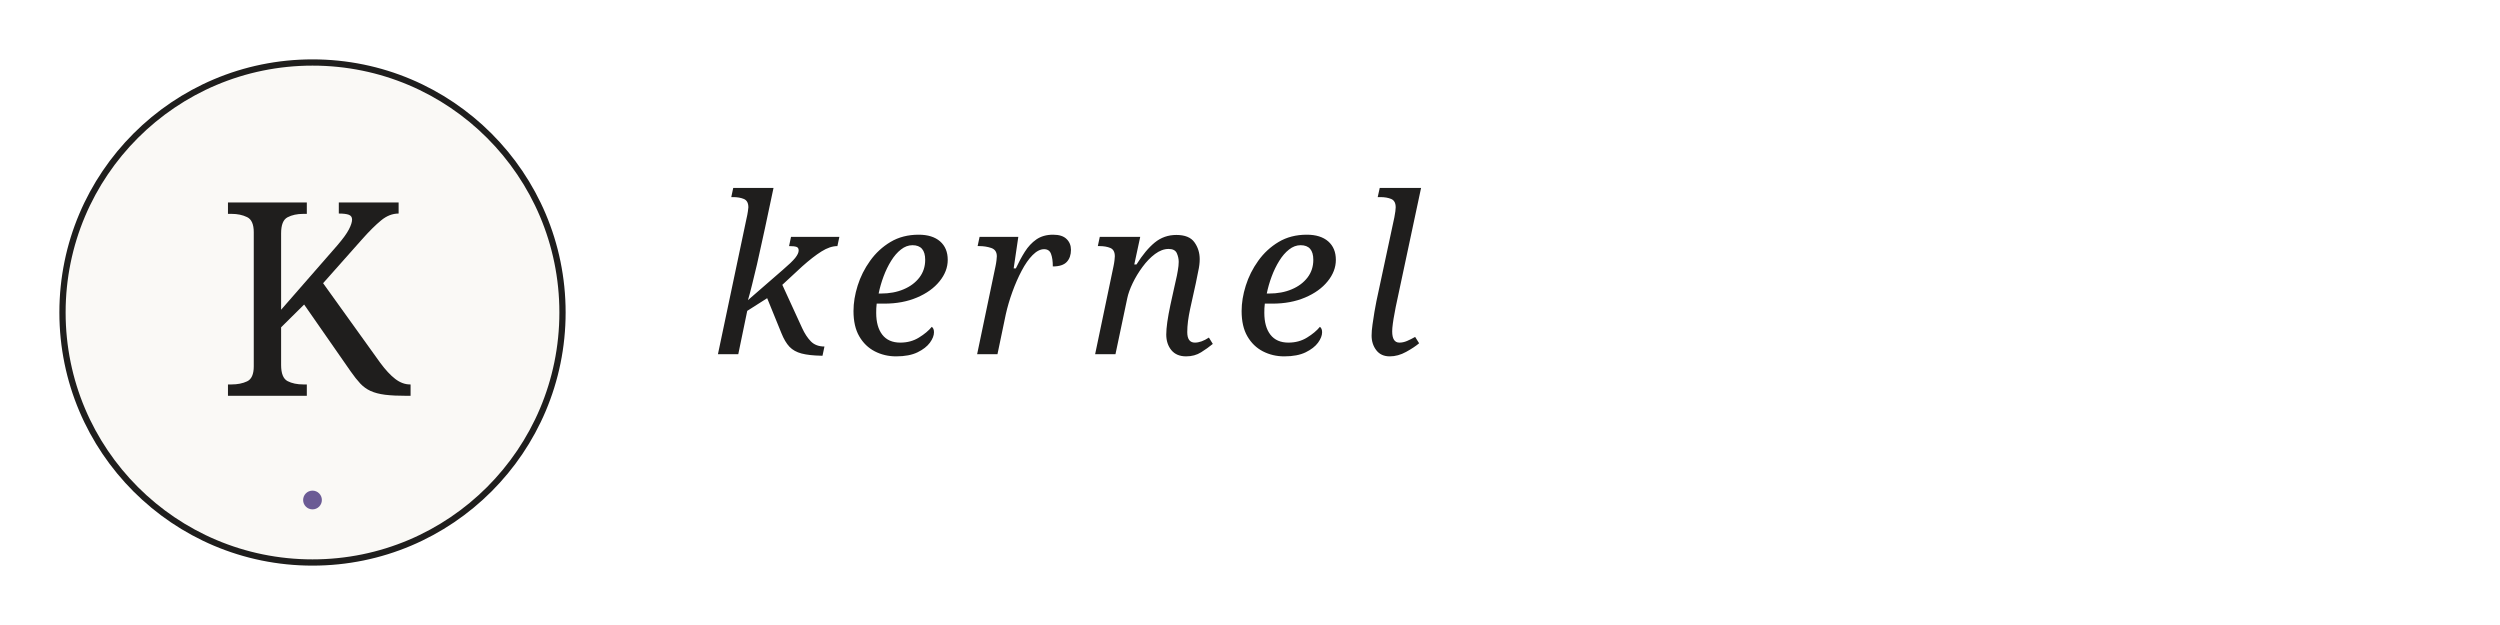
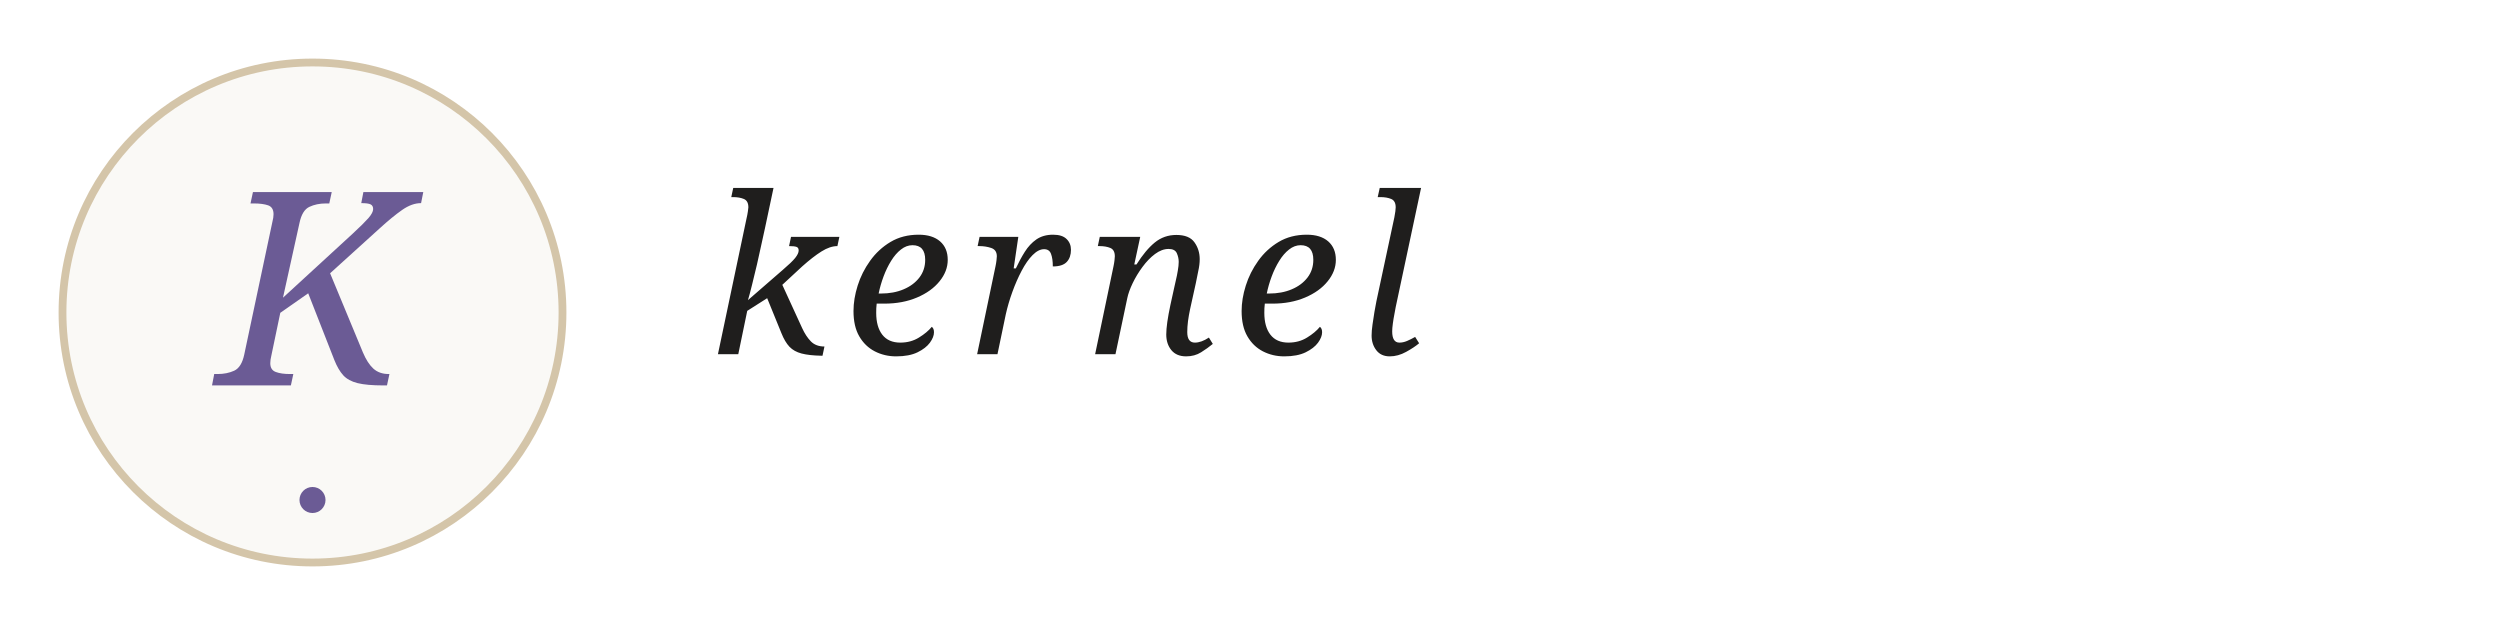
<svg xmlns="http://www.w3.org/2000/svg" viewBox="0 0 480 120" fill="none">
-   <circle cx="60" cy="60" r="48" fill="#FAF9F6" stroke="#1F1E1D" stroke-width="1.2" />
-   <text x="60" y="76" text-anchor="middle" font-family="EB Garamond, Georgia, serif" font-size="52" font-weight="400" fill="#1F1E1D" letter-spacing="-1">K</text>
-   <circle cx="60" cy="96" r="1.8" fill="#6B5B95" />
+   <circle cx="60" cy="60" r="48" fill="#FAF9F6" stroke="#D4C5A9" stroke-width="1.5" />
+   <text x="60" y="74" text-anchor="middle" font-family="EB Garamond, Georgia, serif" font-style="italic" font-size="52" font-weight="400" fill="#6B5B95">K</text>
+   <circle cx="60" cy="96" r="2.5" fill="#6B5B95" />
  <text x="136" y="68" font-family="EB Garamond, Georgia, serif" font-style="italic" font-size="42" font-weight="400" fill="#1F1E1D" letter-spacing="3">kernel</text>
</svg>
